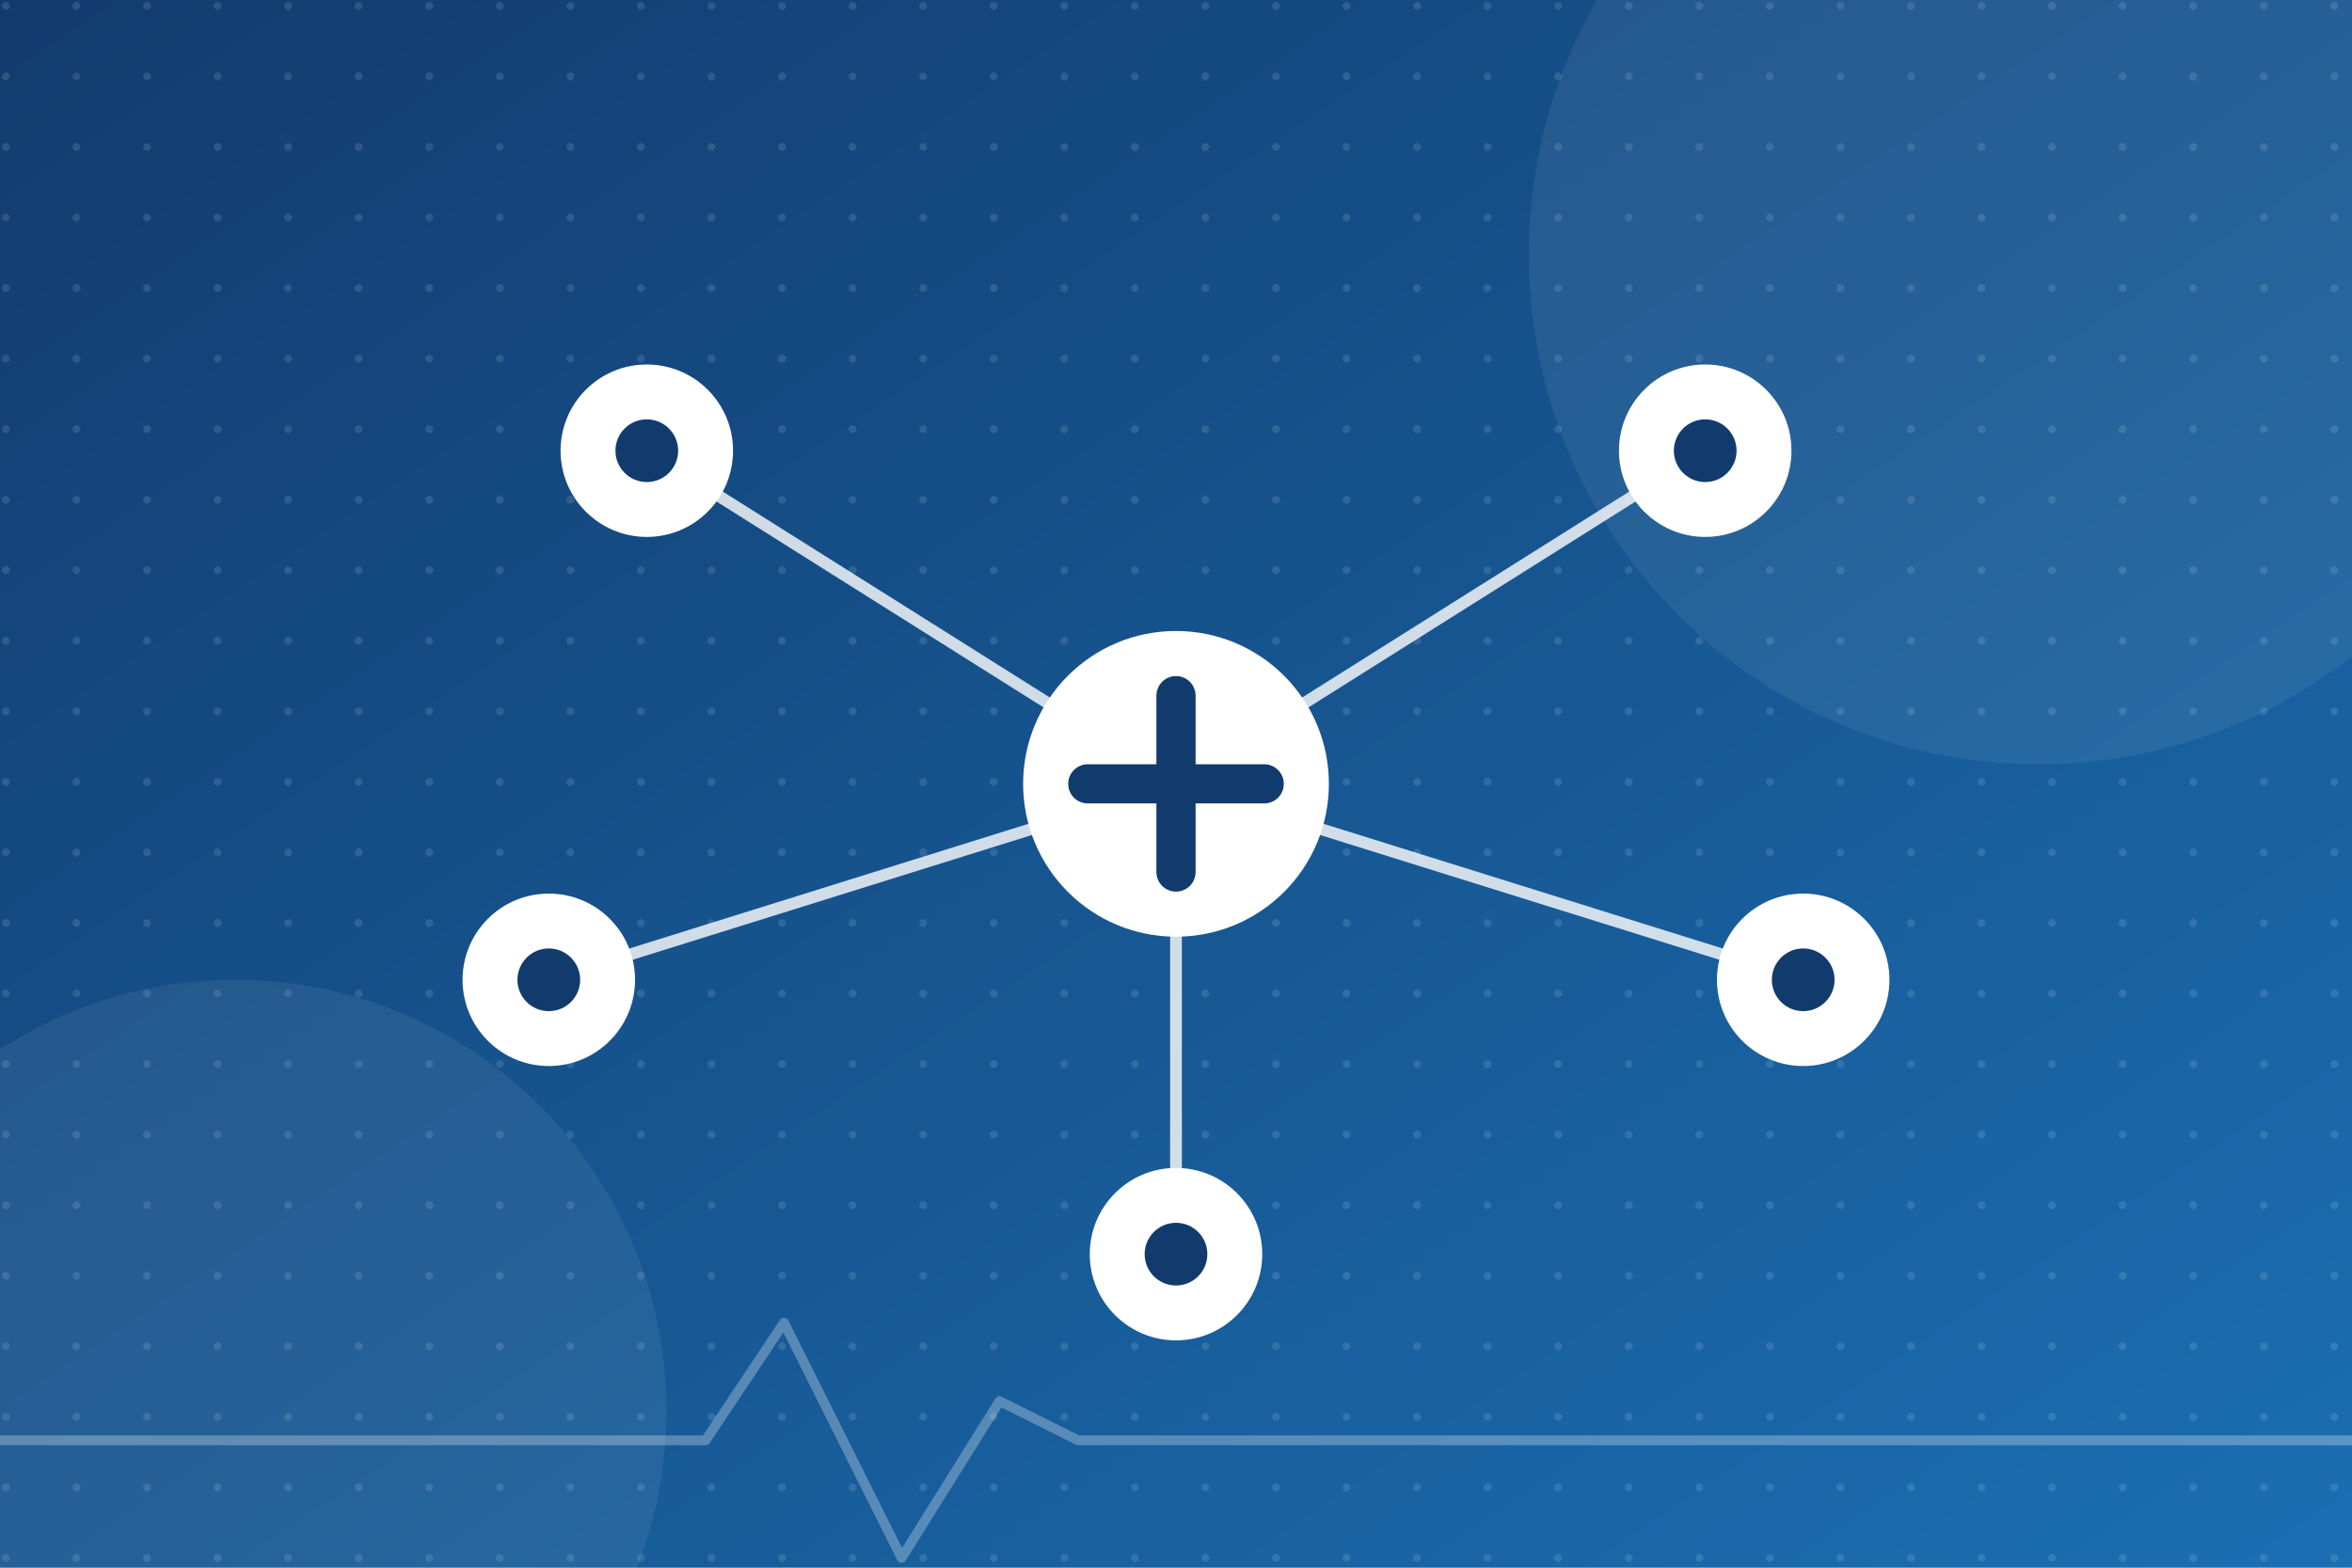
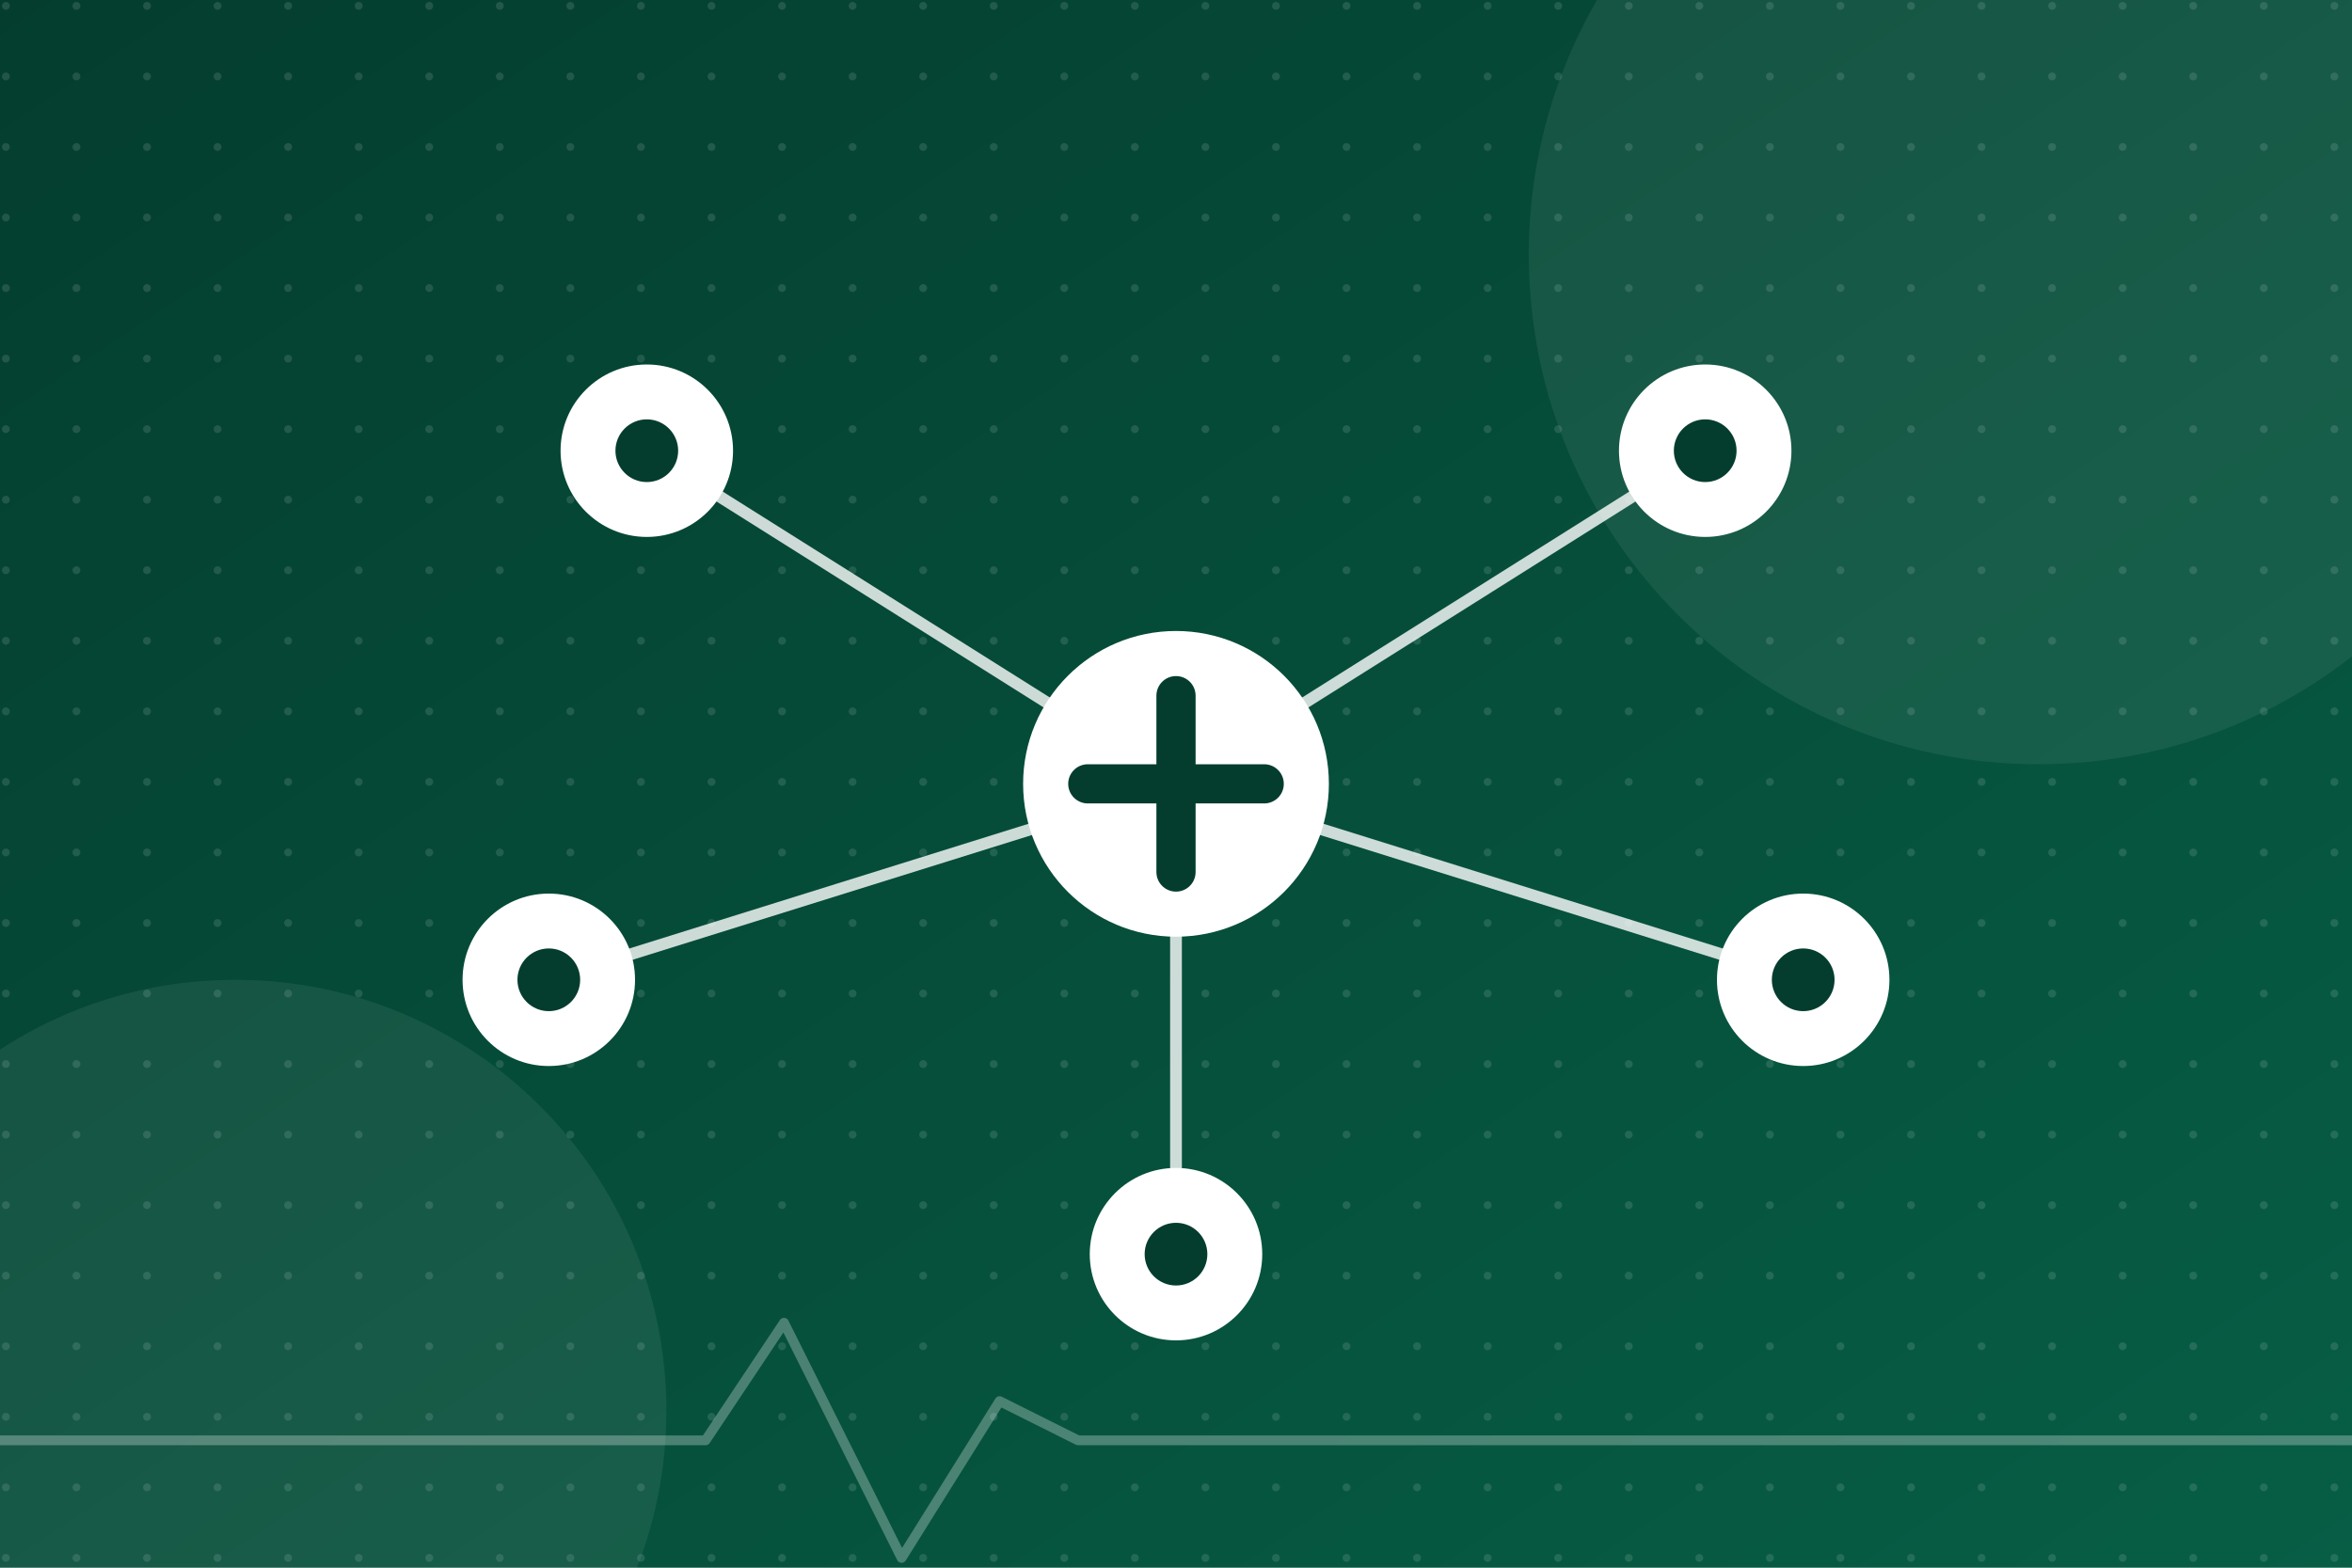
<svg xmlns="http://www.w3.org/2000/svg" viewBox="0 0 1200 800" preserveAspectRatio="xMidYMid slice">
  <defs>
    <linearGradient id="g" x1="0" y1="0" x2="1" y2="1">
-       <stop offset="0" stop-color="#123B6D" />
-       <stop offset="1" stop-color="#1B6FB3" />
+       <stop offset="0" stop-color="#043D2E" />
+       <stop offset="1" stop-color="#075E45" />
    </linearGradient>
    <pattern id="d" width="36" height="36" patternUnits="userSpaceOnUse">
      <circle cx="3" cy="3" r="2" fill="#fff" opacity=".12" />
    </pattern>
  </defs>
  <rect width="1200" height="800" fill="url(#g)" />
  <rect width="1200" height="800" fill="url(#d)" />
  <circle cx="1040" cy="130" r="260" fill="#fff" opacity=".07" />
  <circle cx="120" cy="720" r="220" fill="#fff" opacity=".07" />
  <path d="M0 735h360l40-60 60 120 50-80 40 20h650" fill="none" stroke="#fff" stroke-width="5" opacity=".28" stroke-linecap="round" stroke-linejoin="round" />
  <g stroke="#fff" stroke-width="6" opacity=".8">
    <line x1="600" y1="400" x2="330" y2="230" />
    <line x1="600" y1="400" x2="870" y2="230" />
    <line x1="600" y1="400" x2="280" y2="500" />
    <line x1="600" y1="400" x2="920" y2="500" />
    <line x1="600" y1="400" x2="600" y2="640" />
  </g>
  <circle cx="330" cy="230" r="44" fill="#fff" />
-   <circle cx="330" cy="230" r="16" fill="#123B6D" />
+   <circle cx="330" cy="230" r="16" fill="#043D2E" />
  <circle cx="870" cy="230" r="44" fill="#fff" />
-   <circle cx="870" cy="230" r="16" fill="#123B6D" />
+   <circle cx="870" cy="230" r="16" fill="#043D2E" />
  <circle cx="280" cy="500" r="44" fill="#fff" />
-   <circle cx="280" cy="500" r="16" fill="#123B6D" />
+   <circle cx="280" cy="500" r="16" fill="#043D2E" />
  <circle cx="920" cy="500" r="44" fill="#fff" />
-   <circle cx="920" cy="500" r="16" fill="#123B6D" />
+   <circle cx="920" cy="500" r="16" fill="#043D2E" />
  <circle cx="600" cy="640" r="44" fill="#fff" />
-   <circle cx="600" cy="640" r="16" fill="#123B6D" />
+   <circle cx="600" cy="640" r="16" fill="#043D2E" />
  <circle cx="600" cy="400" r="78" fill="#fff" />
-   <path d="M600 355v90M555 400h90" stroke="#123B6D" stroke-width="20" stroke-linecap="round" />
+   <path d="M600 355v90M555 400h90" stroke="#043D2E" stroke-width="20" stroke-linecap="round" />
</svg>
